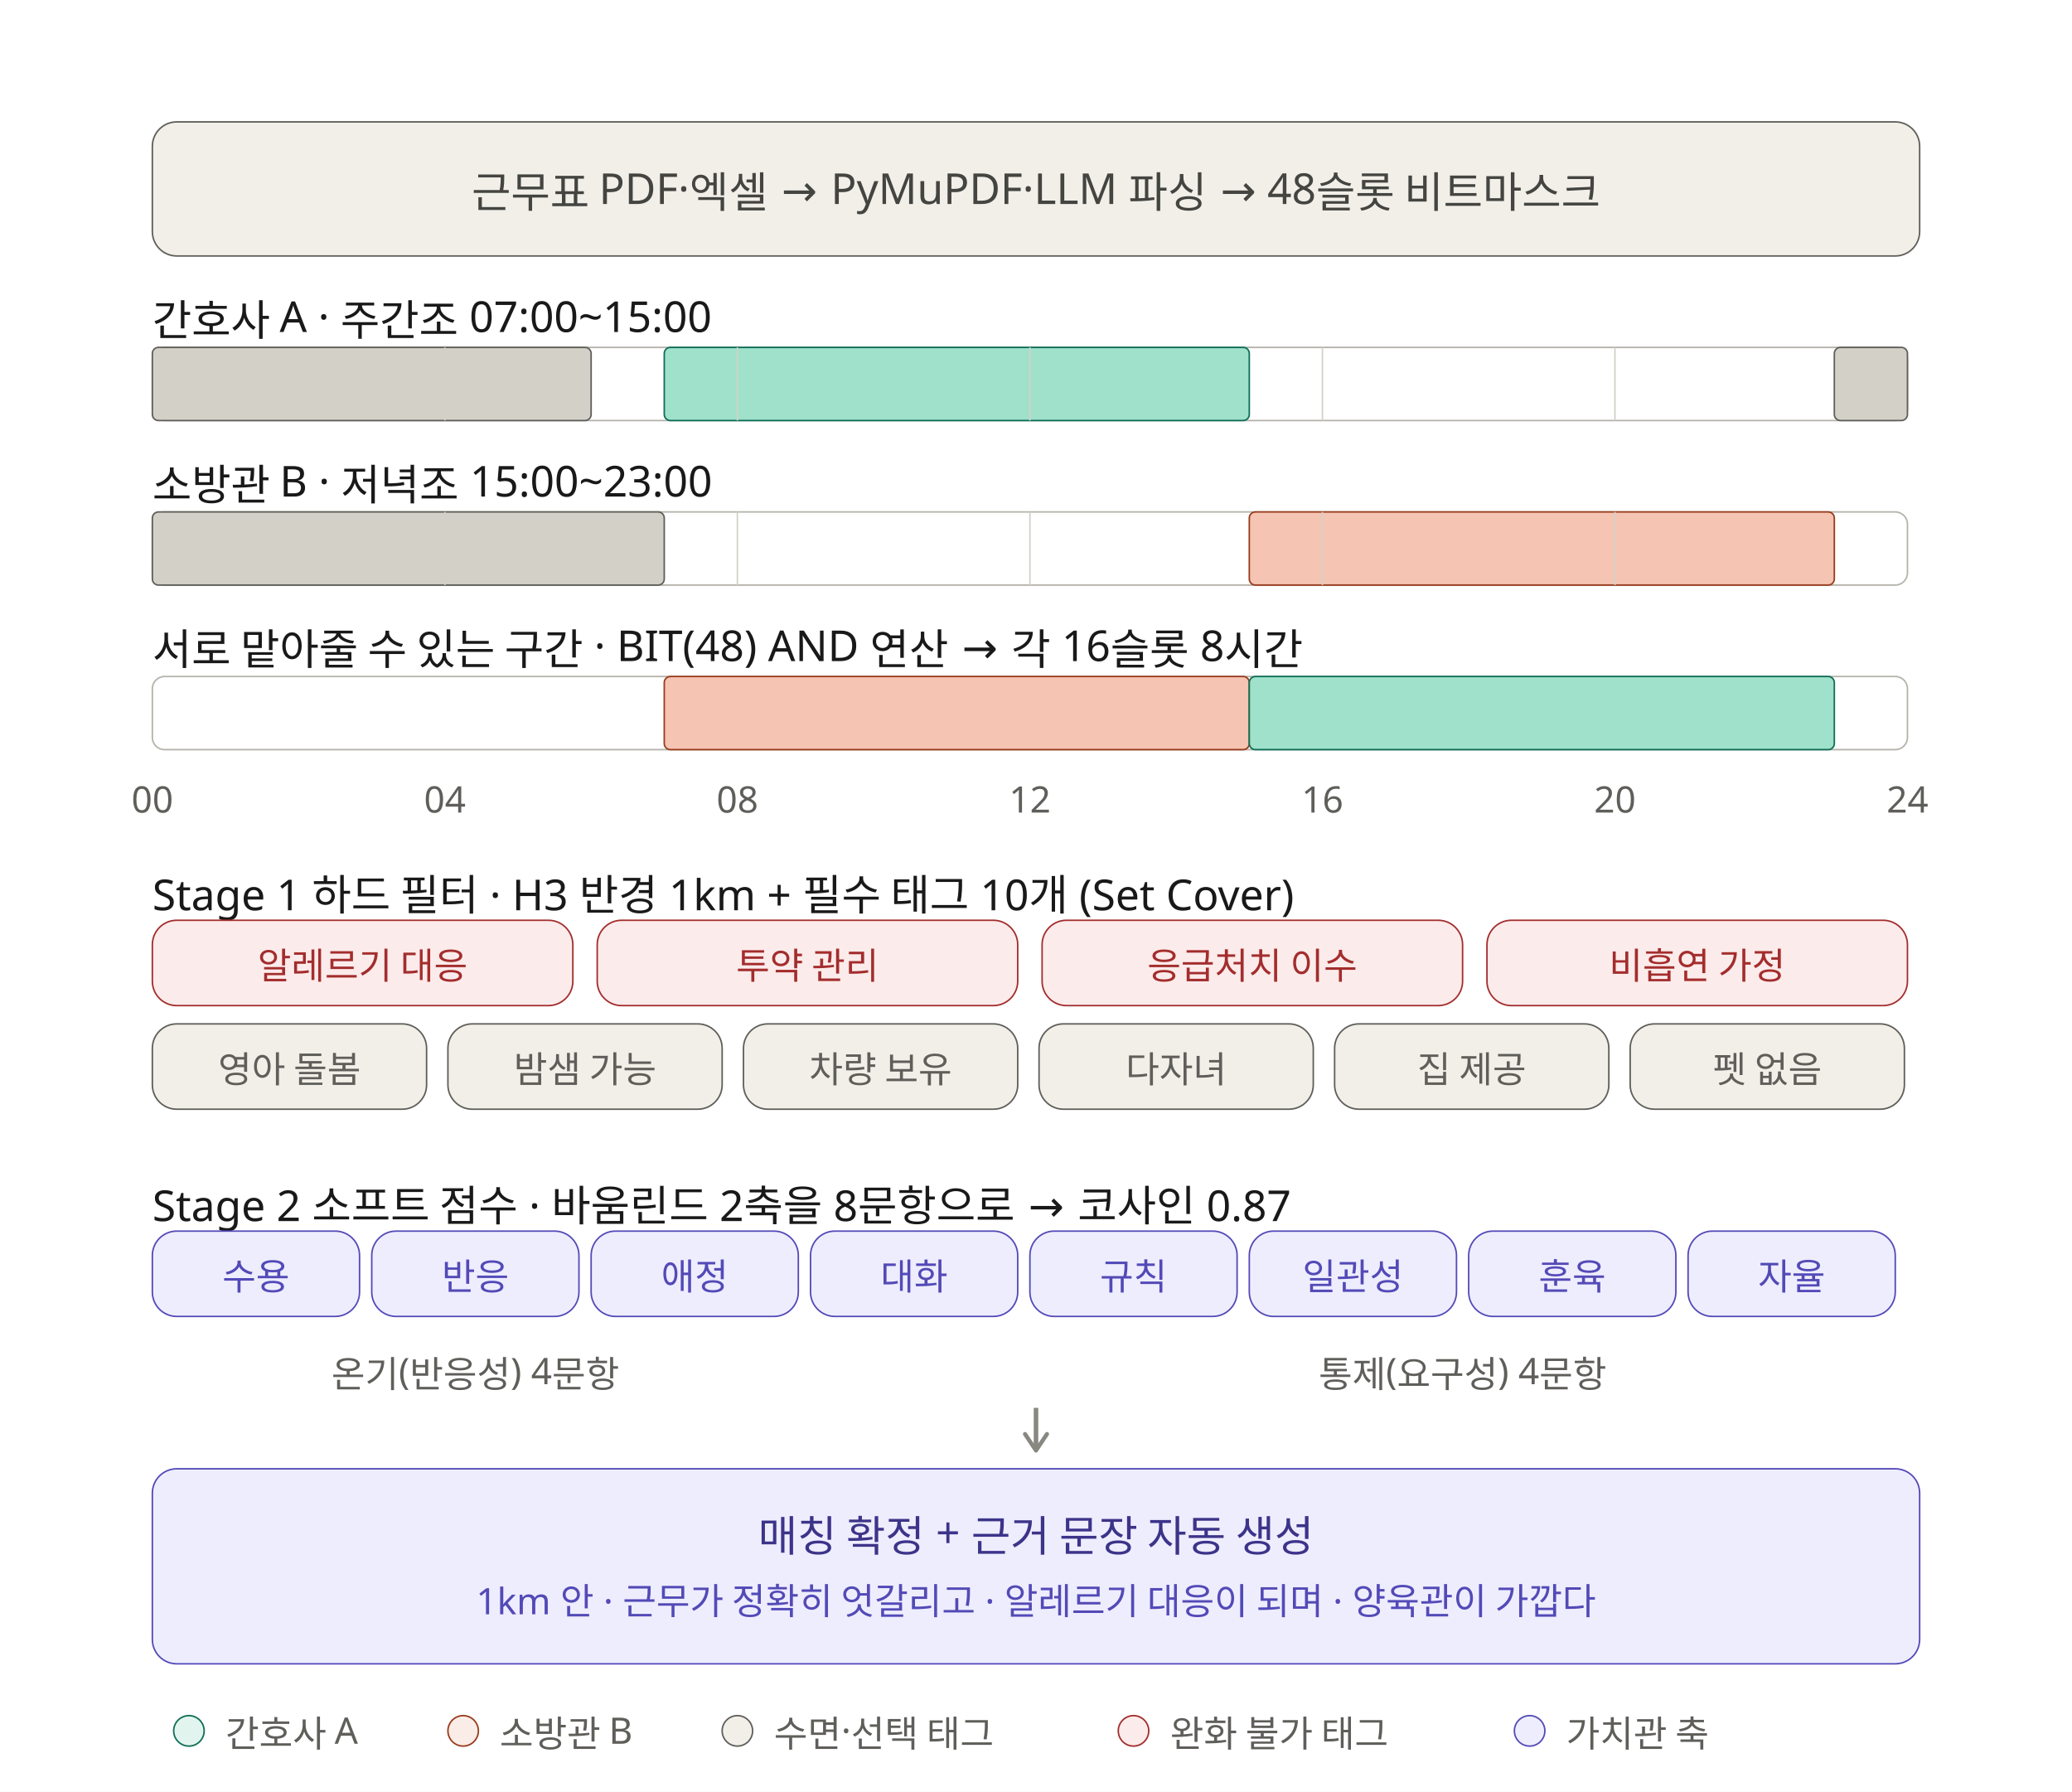
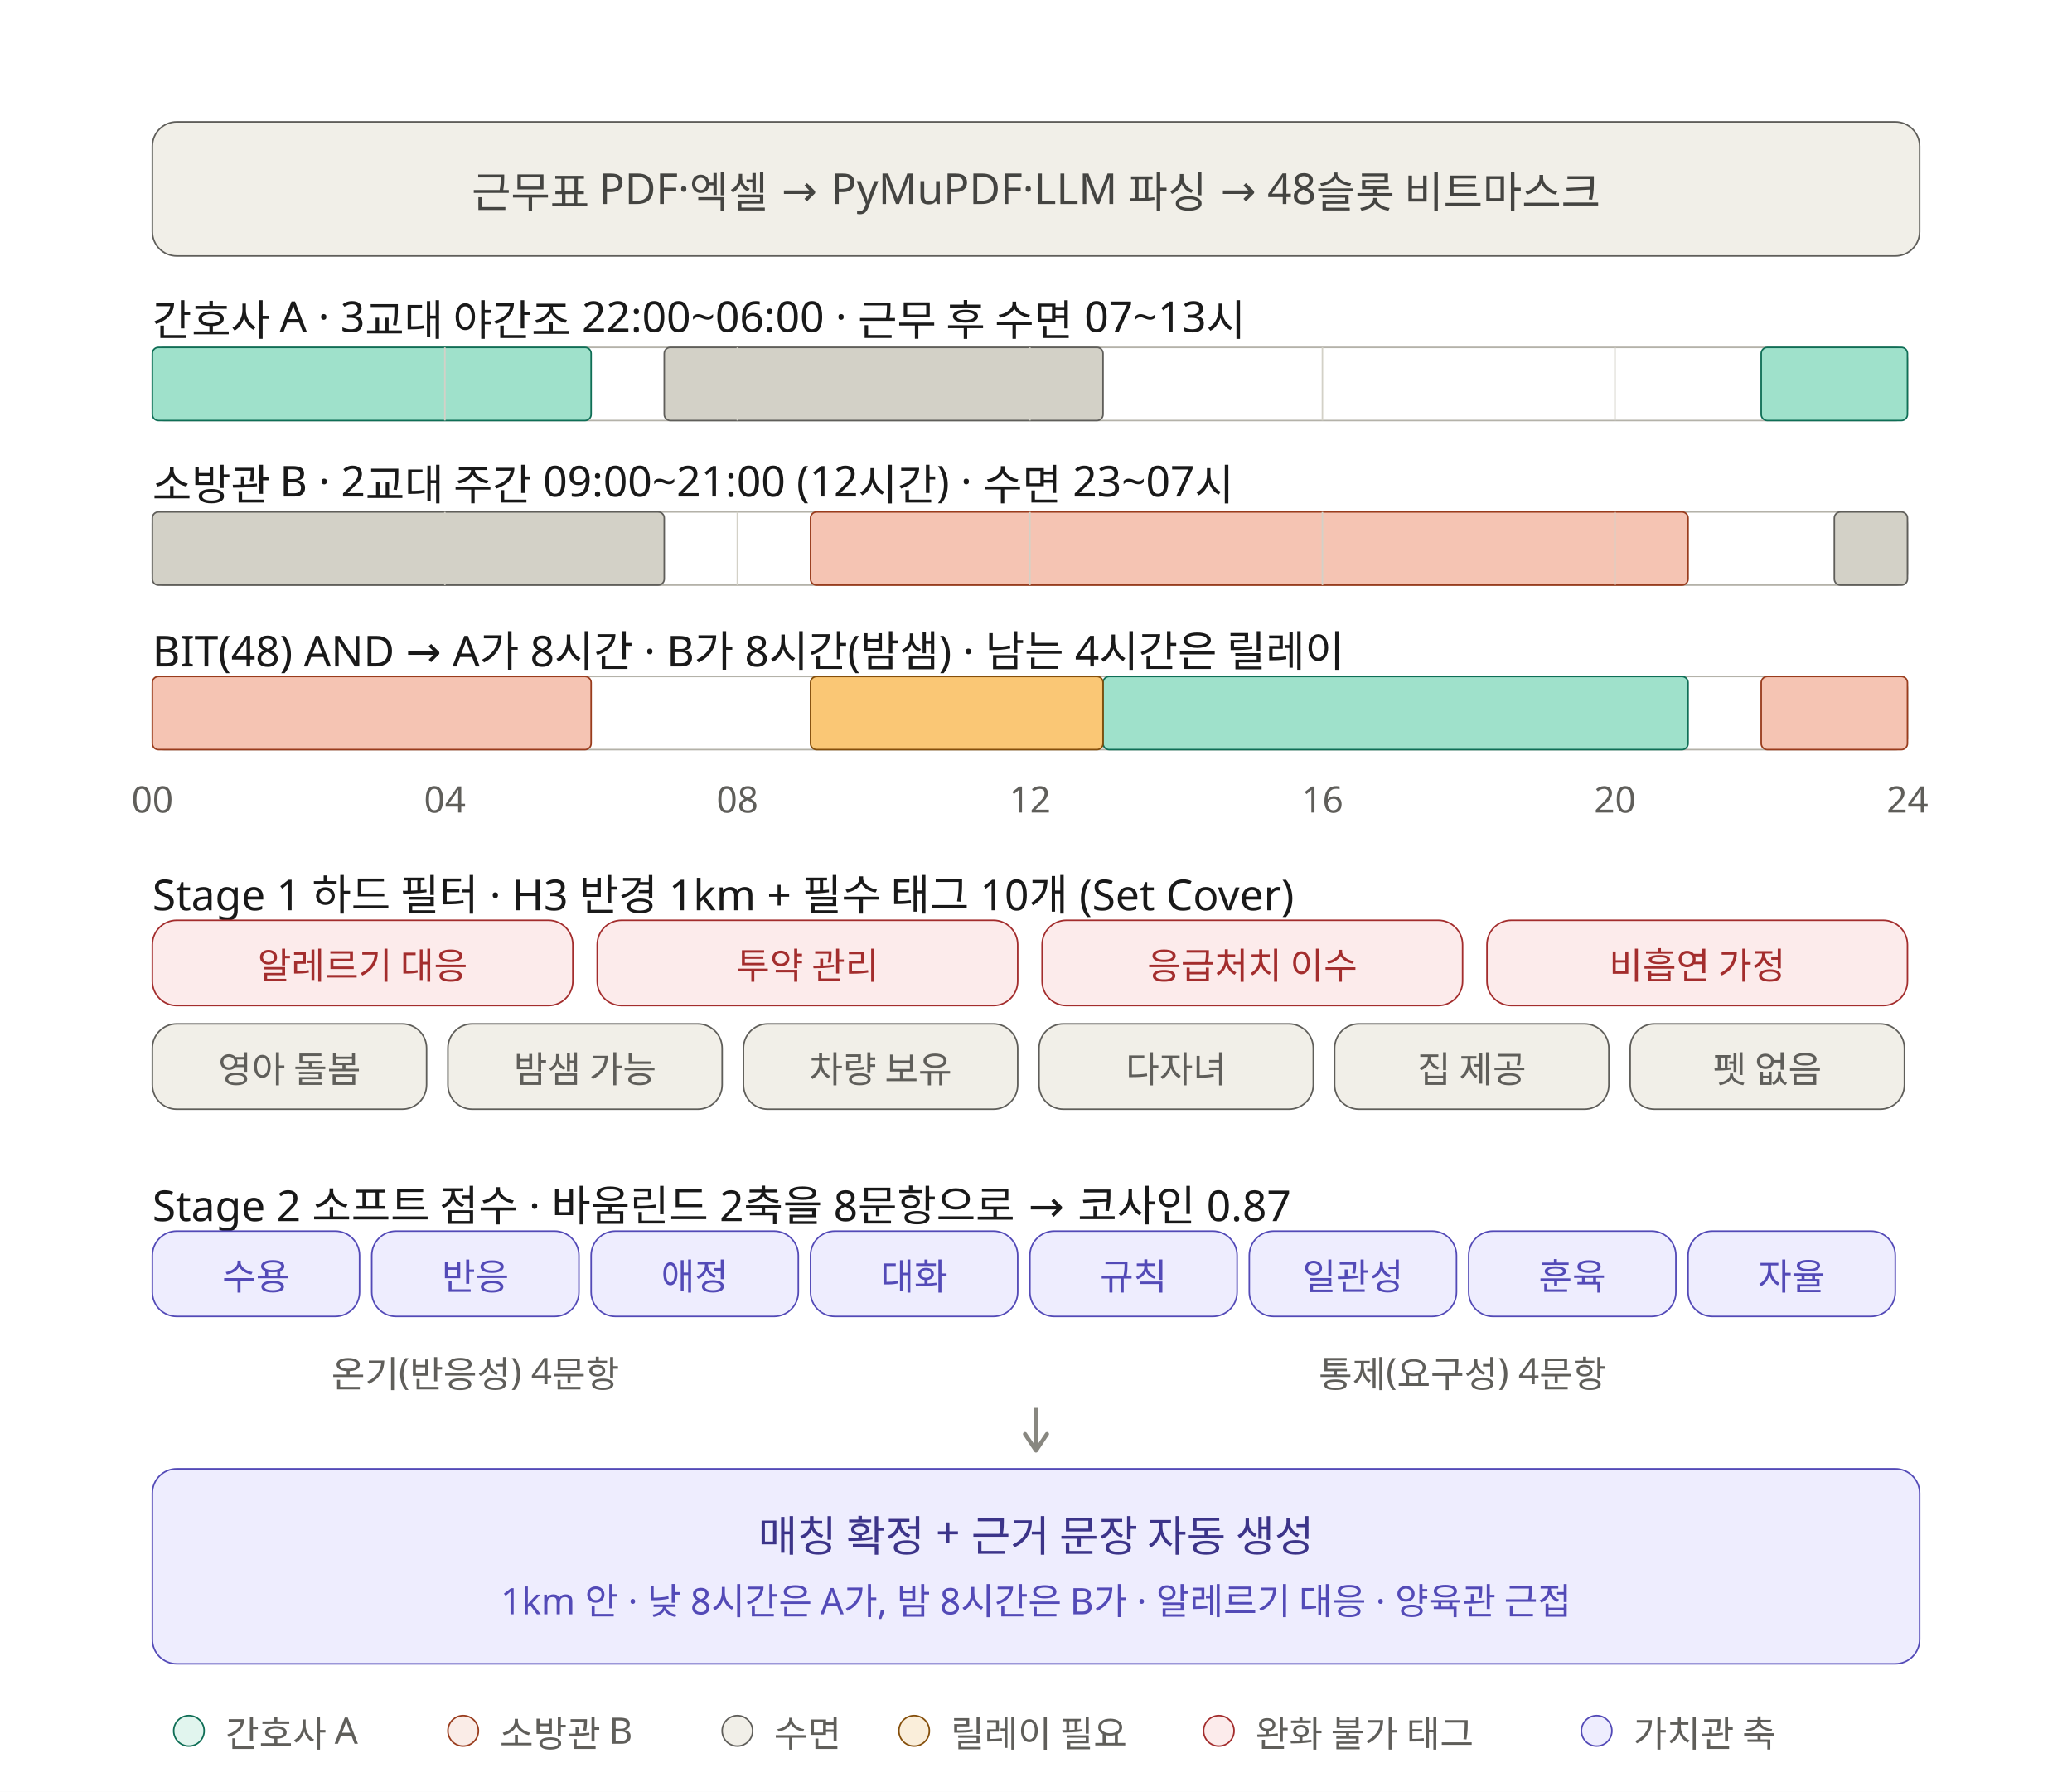
<svg xmlns="http://www.w3.org/2000/svg" width="680" height="588" viewBox="0 0 680 588" role="img">
  <style>text{font-family:'Malgun Gothic','Segoe UI',sans-serif}
.t{font-size:14px;fill:#191919}
.ts{font-size:12px;fill:#5F5E5A}
.th{font-size:14px;font-weight:500;fill:#191919}
.box{fill:#FFFFFF;stroke:#B4B2A9}
.arr{stroke:#888780;fill:none;stroke-width:1.5}
.grid{stroke:#D3D1C7;stroke-width:0.5}
rect.seg.c-teal{fill:#9FE1CB}
rect.seg.c-coral{fill:#F5C4B3}
rect.seg.c-gray{fill:#D3D1C7}
+ rect.seg.c-amber{fill:#FAC775}
.c-gray&gt;rect,.c-gray&gt;circle,rect.c-gray,circle.c-gray{fill:#F1EFE8;stroke:#5F5E5A}
.c-gray&gt;.th{fill:#444441}
.c-gray&gt;.ts{fill:#5F5E5A}
.c-teal&gt;rect,.c-teal&gt;circle,rect.c-teal,circle.c-teal{fill:#E1F5EE;stroke:#0F6E56}
.c-teal&gt;.th{fill:#085041}
.c-teal&gt;.ts{fill:#0F6E56}
.c-coral&gt;rect,.c-coral&gt;circle,rect.c-coral,circle.c-coral{fill:#FAECE7;stroke:#993C1D}
.c-coral&gt;.th{fill:#712B13}
.c-coral&gt;.ts{fill:#993C1D}
.c-purple&gt;rect,.c-purple&gt;circle,rect.c-purple,circle.c-purple{fill:#EEEDFE;stroke:#534AB7}
.c-purple&gt;.th{fill:#3C3489}
.c-purple&gt;.ts{fill:#534AB7}
.c-red&gt;rect,.c-red&gt;circle,rect.c-red,circle.c-red{fill:#FCEBEB;stroke:#A32D2D}
.c-red&gt;.th{fill:#791F1F}
.c-red&gt;.ts{fill:#A32D2D}
.c-amber&gt;rect,.c-amber&gt;circle,rect.c-amber,circle.c-amber{fill:#FAEEDA;stroke:#854F0B}
.c-amber&gt;.th{fill:#633806}
.c-amber&gt;.ts{fill:#854F0B}</style>
  <defs>
    <marker id="arrow" viewBox="0 0 10 10" refX="8" refY="5" markerWidth="6" markerHeight="6" orient="auto-start-reverse">
      <path d="M2 1L8 5L2 9" fill="none" stroke="context-stroke" stroke-width="1.5" stroke-linecap="round" stroke-linejoin="round" />
    </marker>
  </defs>
  <rect x="0" y="0" width="680" height="588" fill="#FFFFFF" />
  <g class="c-gray">
    <rect x="50" y="40" width="580" height="44" rx="8" stroke-width="0.5" />
    <text class="th" x="340" y="62" text-anchor="middle" dominant-baseline="central">근무표 PDF·엑셀 → PyMuPDF·LLM 파싱 → 48슬롯 비트마스크</text>
  </g>
-   <text class="th" x="50" y="104" dominant-baseline="central">간호사 A · 주간조 07:00~15:00</text>
+   <text class="th" x="50" y="104" dominant-baseline="central">간호사 A · 3교대 야간조 22:00~06:00 · 근무 후 수면 07~13시</text>
  <rect class="box" x="50" y="114" width="576" height="24" rx="4" stroke-width="0.5" />
-   <rect class="seg c-gray" x="50" y="114" width="144" height="24" rx="2" stroke-width="0.5" />
-   <rect class="seg c-gray" x="602" y="114" width="24" height="24" rx="2" stroke-width="0.5" />
-   <rect class="seg c-teal" x="218" y="114" width="192" height="24" rx="2" stroke-width="0.5" />
+   <rect class="seg c-teal" x="50" y="114" width="144" height="24" rx="2" stroke-width="0.5" />
+   <rect class="seg c-teal" x="578" y="114" width="48" height="24" rx="2" stroke-width="0.5" />
+   <rect class="seg c-gray" x="218" y="114" width="144" height="24" rx="2" stroke-width="0.5" />
  <line class="grid" x1="146" y1="114" x2="146" y2="138" />
  <line class="grid" x1="242" y1="114" x2="242" y2="138" />
  <line class="grid" x1="338" y1="114" x2="338" y2="138" />
  <line class="grid" x1="434" y1="114" x2="434" y2="138" />
  <line class="grid" x1="530" y1="114" x2="530" y2="138" />
-   <text class="th" x="50" y="158" dominant-baseline="central">소방관 B · 저녁조 15:00~23:00</text>
+   <text class="th" x="50" y="158" dominant-baseline="central">소방관 B · 2교대 주간 09:00~21:00 (12시간) · 수면 23~07시</text>
  <rect class="box" x="50" y="168" width="576" height="24" rx="4" stroke-width="0.5" />
+   <rect class="seg c-coral" x="266" y="168" width="288" height="24" rx="2" stroke-width="0.5" />
  <rect class="seg c-gray" x="50" y="168" width="168" height="24" rx="2" stroke-width="0.5" />
-   <rect class="seg c-coral" x="410" y="168" width="192" height="24" rx="2" stroke-width="0.5" />
+   <rect class="seg c-gray" x="602" y="168" width="24" height="24" rx="2" stroke-width="0.5" />
  <line class="grid" x1="146" y1="168" x2="146" y2="192" />
  <line class="grid" x1="242" y1="168" x2="242" y2="192" />
  <line class="grid" x1="338" y1="168" x2="338" y2="192" />
  <line class="grid" x1="434" y1="168" x2="434" y2="192" />
  <line class="grid" x1="530" y1="168" x2="530" y2="192" />
-   <text class="th" x="50" y="212" dominant-baseline="central">서로 맡아줄 수 있는 구간 · BIT(48) AND 연산 → 각 16슬롯 8시간</text>
+   <text class="th" x="50" y="212" dominant-baseline="central">BIT(48) AND → A가 8시간 · B가 8시간(밤샘) · 남는 4시간은 릴레이</text>
  <rect class="box" x="50" y="222" width="576" height="24" rx="4" stroke-width="0.5" />
-   <rect class="seg c-coral" x="218" y="222" width="192" height="24" rx="2" stroke-width="0.5" />
-   <rect class="seg c-teal" x="410" y="222" width="192" height="24" rx="2" stroke-width="0.5" />
+   <rect class="seg c-coral" x="50" y="222" width="144" height="24" rx="2" stroke-width="0.5" />
+   <rect class="seg c-coral" x="578" y="222" width="48" height="24" rx="2" stroke-width="0.5" />
+   <rect class="seg c-teal" x="362" y="222" width="192" height="24" rx="2" stroke-width="0.5" />
+   <rect class="seg c-amber" x="266" y="222" width="96" height="24" rx="2" stroke-width="0.5" />
  <text class="ts" x="50" y="262" text-anchor="middle" dominant-baseline="central">00</text>
  <text class="ts" x="146" y="262" text-anchor="middle" dominant-baseline="central">04</text>
  <text class="ts" x="242" y="262" text-anchor="middle" dominant-baseline="central">08</text>
  <text class="ts" x="338" y="262" text-anchor="middle" dominant-baseline="central">12</text>
  <text class="ts" x="434" y="262" text-anchor="middle" dominant-baseline="central">16</text>
  <text class="ts" x="530" y="262" text-anchor="middle" dominant-baseline="central">20</text>
  <text class="ts" x="626" y="262" text-anchor="middle" dominant-baseline="central">24</text>
  <text class="th" x="50" y="292" dominant-baseline="central">Stage 1 하드 필터 · H3 반경 1km + 필수 태그 10개 (Set Cover)</text>
  <g class="c-red">
    <rect x="50" y="302" width="138" height="28" rx="8" stroke-width="0.5" />
    <text class="ts" x="119" y="316" text-anchor="middle" dominant-baseline="central">알레르기 대응</text>
  </g>
  <g class="c-red">
    <rect x="196" y="302" width="138" height="28" rx="8" stroke-width="0.5" />
    <text class="ts" x="265" y="316" text-anchor="middle" dominant-baseline="central">투약 관리</text>
  </g>
  <g class="c-red">
    <rect x="342" y="302" width="138" height="28" rx="8" stroke-width="0.5" />
    <text class="ts" x="411" y="316" text-anchor="middle" dominant-baseline="central">응급처치 이수</text>
  </g>
  <g class="c-red">
    <rect x="488" y="302" width="138" height="28" rx="8" stroke-width="0.5" />
    <text class="ts" x="557" y="316" text-anchor="middle" dominant-baseline="central">비흡연 가정</text>
  </g>
  <g class="c-gray">
    <rect x="50" y="336" width="90" height="28" rx="8" stroke-width="0.5" />
    <text class="ts" x="95" y="350" text-anchor="middle" dominant-baseline="central">영아 돌봄</text>
  </g>
  <g class="c-gray">
    <rect x="147" y="336" width="90" height="28" rx="8" stroke-width="0.5" />
    <text class="ts" x="192" y="350" text-anchor="middle" dominant-baseline="central">밤샘 가능</text>
  </g>
  <g class="c-gray">
    <rect x="244" y="336" width="90" height="28" rx="8" stroke-width="0.5" />
    <text class="ts" x="289" y="350" text-anchor="middle" dominant-baseline="central">차량 보유</text>
  </g>
  <g class="c-gray">
    <rect x="341" y="336" width="90" height="28" rx="8" stroke-width="0.5" />
    <text class="ts" x="386" y="350" text-anchor="middle" dominant-baseline="central">다자녀</text>
  </g>
  <g class="c-gray">
    <rect x="438" y="336" width="90" height="28" rx="8" stroke-width="0.5" />
    <text class="ts" x="483" y="350" text-anchor="middle" dominant-baseline="central">집 제공</text>
  </g>
  <g class="c-gray">
    <rect x="535" y="336" width="90" height="28" rx="8" stroke-width="0.5" />
    <text class="ts" x="580" y="350" text-anchor="middle" dominant-baseline="central">펫 없음</text>
  </g>
  <text class="th" x="50" y="394" dominant-baseline="central">Stage 2 소프트 점수 · 바움린드 2축을 8문항으로 → 코사인 0.87</text>
  <g class="c-purple">
    <rect x="50" y="404" width="68" height="28" rx="8" stroke-width="0.5" />
    <text class="ts" x="84" y="418" text-anchor="middle" dominant-baseline="central">수용</text>
  </g>
  <g class="c-purple">
    <rect x="122" y="404" width="68" height="28" rx="8" stroke-width="0.5" />
    <text class="ts" x="156" y="418" text-anchor="middle" dominant-baseline="central">반응</text>
  </g>
  <g class="c-purple">
    <rect x="194" y="404" width="68" height="28" rx="8" stroke-width="0.5" />
    <text class="ts" x="228" y="418" text-anchor="middle" dominant-baseline="central">애정</text>
  </g>
  <g class="c-purple">
    <rect x="266" y="404" width="68" height="28" rx="8" stroke-width="0.5" />
    <text class="ts" x="300" y="418" text-anchor="middle" dominant-baseline="central">대화</text>
  </g>
  <g class="c-purple">
    <rect x="338" y="404" width="68" height="28" rx="8" stroke-width="0.5" />
    <text class="ts" x="372" y="418" text-anchor="middle" dominant-baseline="central">규칙</text>
  </g>
  <g class="c-purple">
    <rect x="410" y="404" width="68" height="28" rx="8" stroke-width="0.5" />
    <text class="ts" x="444" y="418" text-anchor="middle" dominant-baseline="central">일관성</text>
  </g>
  <g class="c-purple">
    <rect x="482" y="404" width="68" height="28" rx="8" stroke-width="0.5" />
    <text class="ts" x="516" y="418" text-anchor="middle" dominant-baseline="central">훈육</text>
  </g>
  <g class="c-purple">
    <rect x="554" y="404" width="68" height="28" rx="8" stroke-width="0.5" />
    <text class="ts" x="588" y="418" text-anchor="middle" dominant-baseline="central">자율</text>
  </g>
  <text class="ts" x="156" y="450" text-anchor="middle" dominant-baseline="central">온기(반응성) 4문항</text>
  <text class="ts" x="480" y="450" text-anchor="middle" dominant-baseline="central">통제(요구성) 4문항</text>
  <line class="arr" x1="340" y1="462" x2="340" y2="476" marker-end="url(#arrow)" />
  <g class="c-purple">
    <rect x="50" y="482" width="580" height="64" rx="8" stroke-width="0.5" />
    <text class="th" x="340" y="503" text-anchor="middle" dominant-baseline="central">매칭 확정 + 근거 문장 자동 생성</text>
-     <text class="ts" x="340" y="524" text-anchor="middle" dominant-baseline="central">1km 안 · 근무가 정확히 엇갈리고 · 알레르기 대응이 되며 · 양육관이 가깝다</text>
+     <text class="ts" x="340" y="524" text-anchor="middle" dominant-baseline="central">1km 안 · 낮 8시간은 A가, 밤 8시간은 B가 · 알레르기 대응 · 양육관 근접</text>
  </g>
  <circle class="c-teal" cx="62" cy="568" r="5" stroke-width="0.5" />
  <text class="ts" x="74" y="568" dominant-baseline="central">간호사 A</text>
  <circle class="c-coral" cx="152" cy="568" r="5" stroke-width="0.5" />
  <text class="ts" x="164" y="568" dominant-baseline="central">소방관 B</text>
  <circle class="c-gray" cx="242" cy="568" r="5" stroke-width="0.5" />
-   <text class="ts" x="254" y="568" dominant-baseline="central">수면·선택 태그</text>
-   <circle class="c-red" cx="372" cy="568" r="5" stroke-width="0.5" />
-   <text class="ts" x="384" y="568" dominant-baseline="central">완화 불가 태그</text>
-   <circle class="c-purple" cx="502" cy="568" r="5" stroke-width="0.5" />
-   <text class="ts" x="514" y="568" dominant-baseline="central">가치관 축</text>
+   <text class="ts" x="254" y="568" dominant-baseline="central">수면</text>
+   <circle class="c-amber" cx="300" cy="568" r="5" stroke-width="0.5" />
+   <text class="ts" x="312" y="568" dominant-baseline="central">릴레이 필요</text>
+   <circle class="c-red" cx="400" cy="568" r="5" stroke-width="0.5" />
+   <text class="ts" x="412" y="568" dominant-baseline="central">완화 불가 태그</text>
+   <circle class="c-purple" cx="524" cy="568" r="5" stroke-width="0.5" />
+   <text class="ts" x="536" y="568" dominant-baseline="central">가치관 축</text>
</svg>
